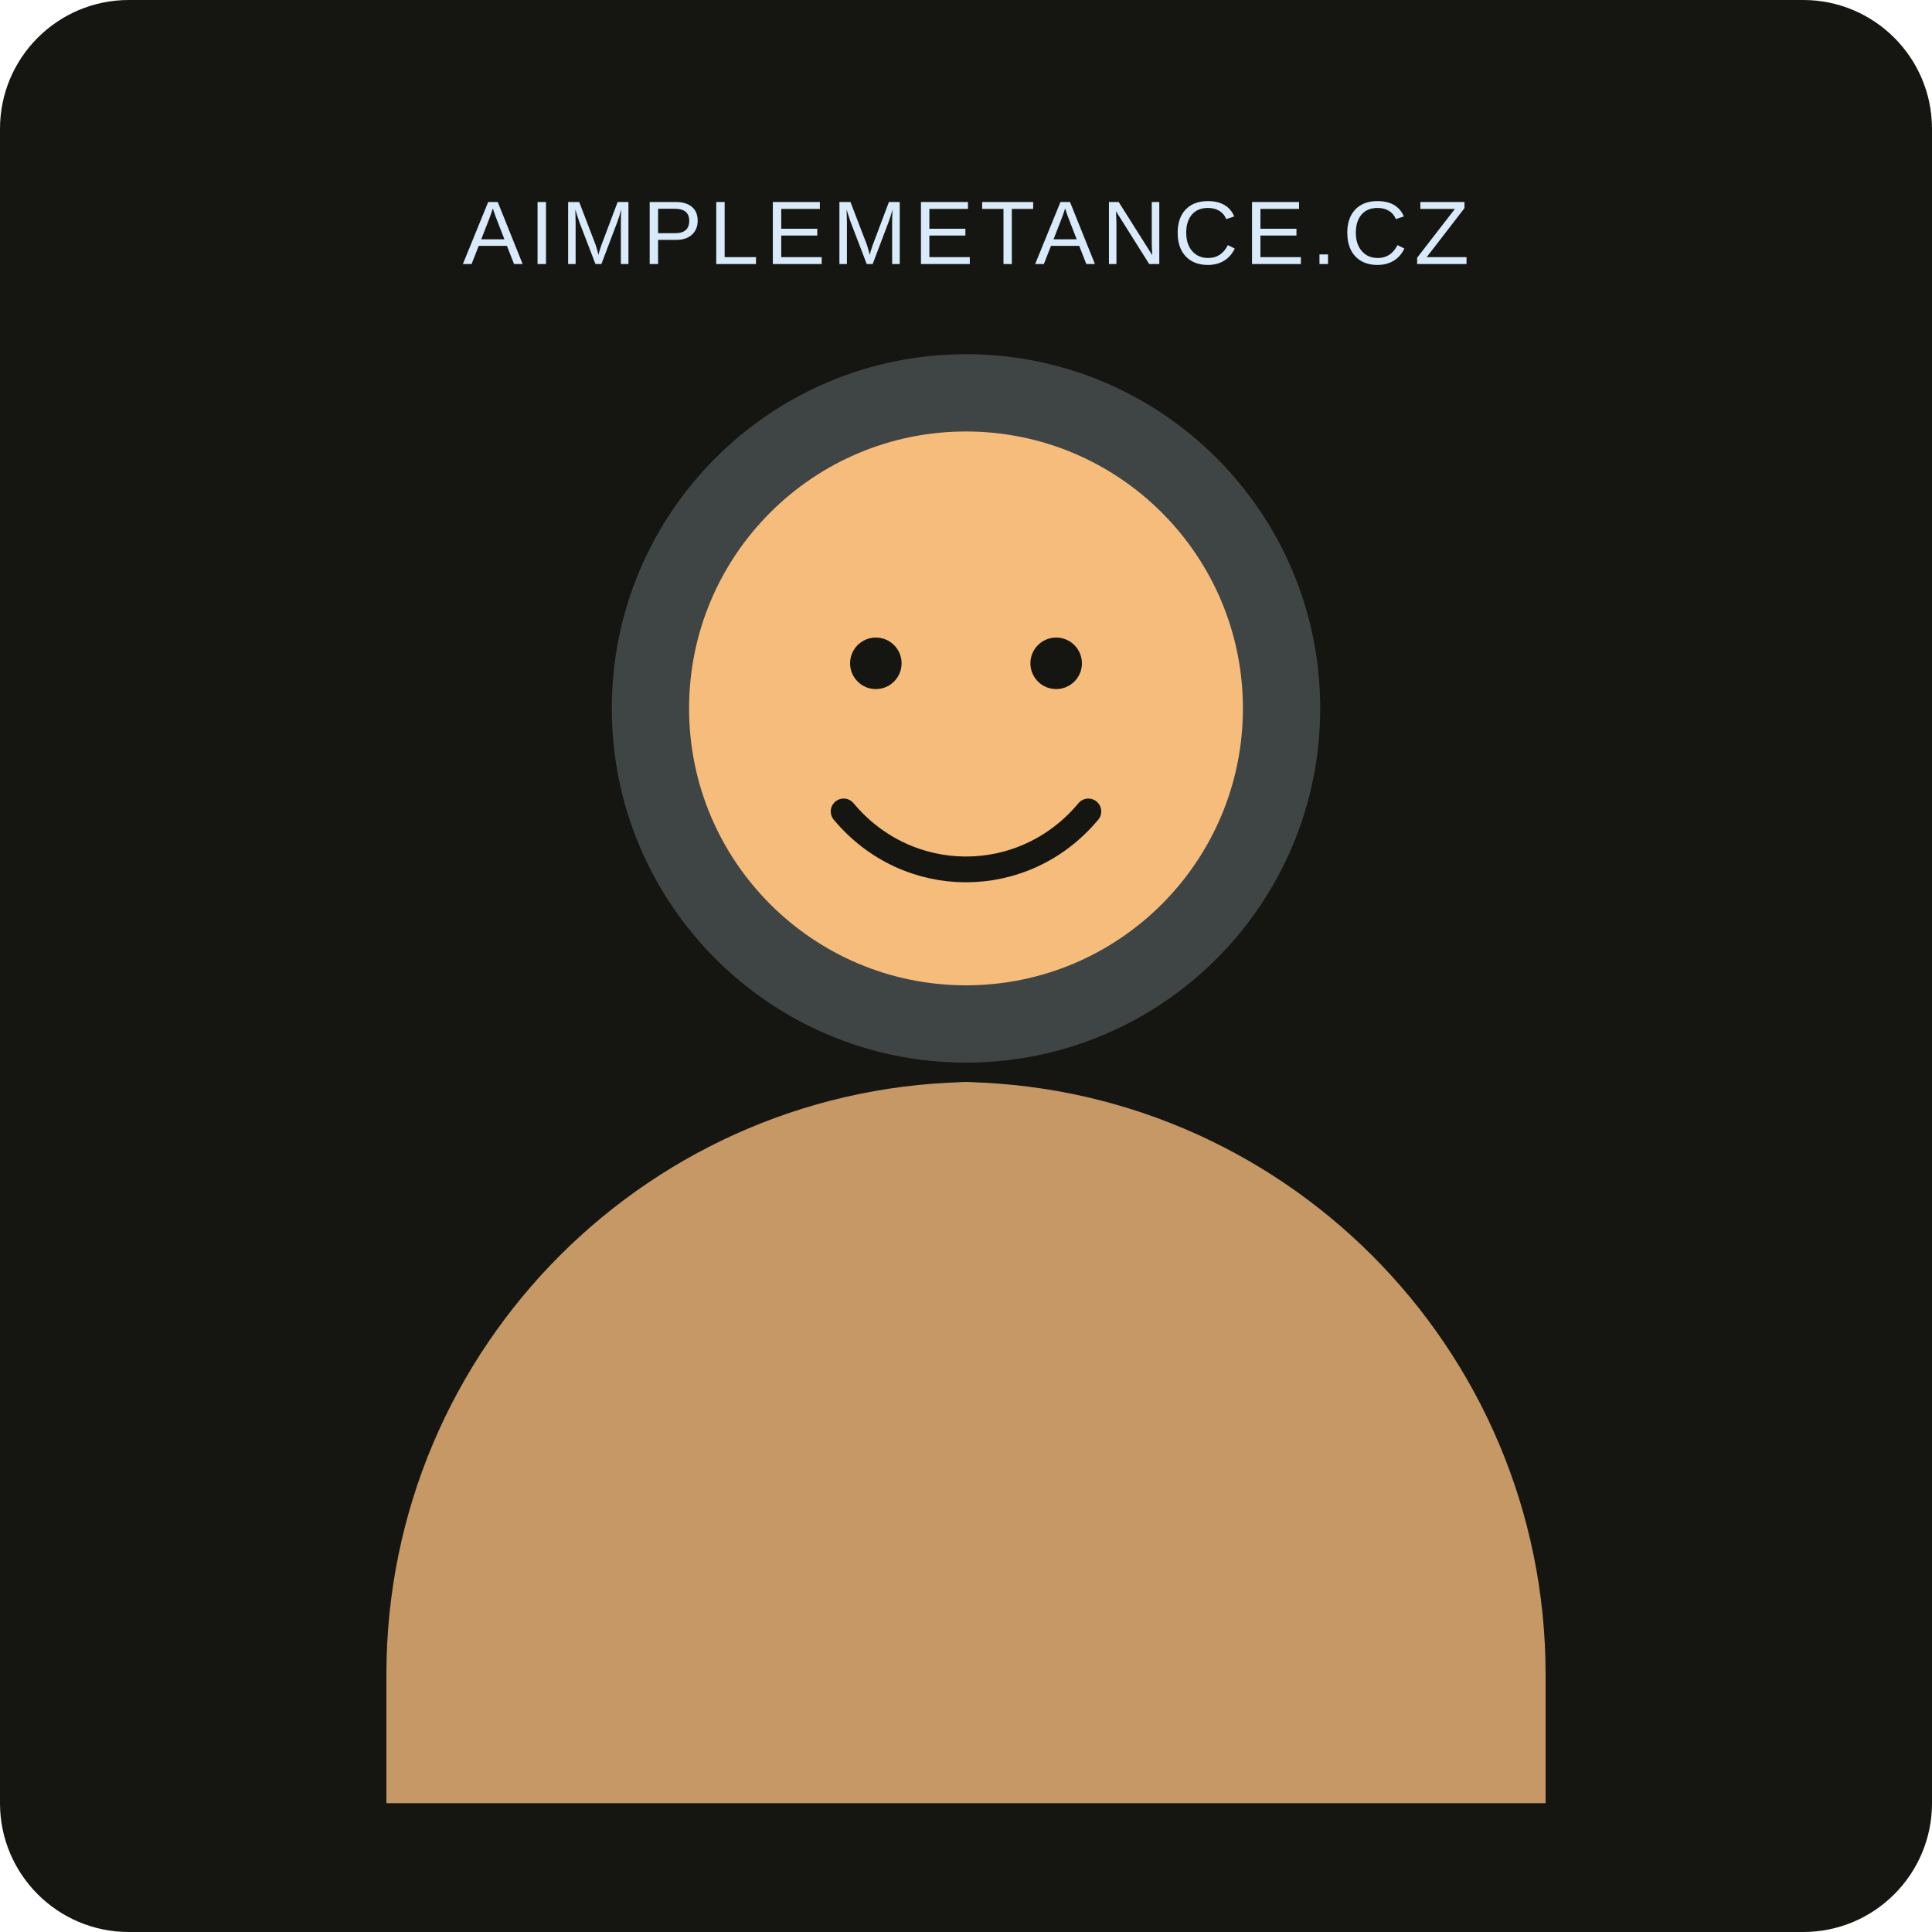
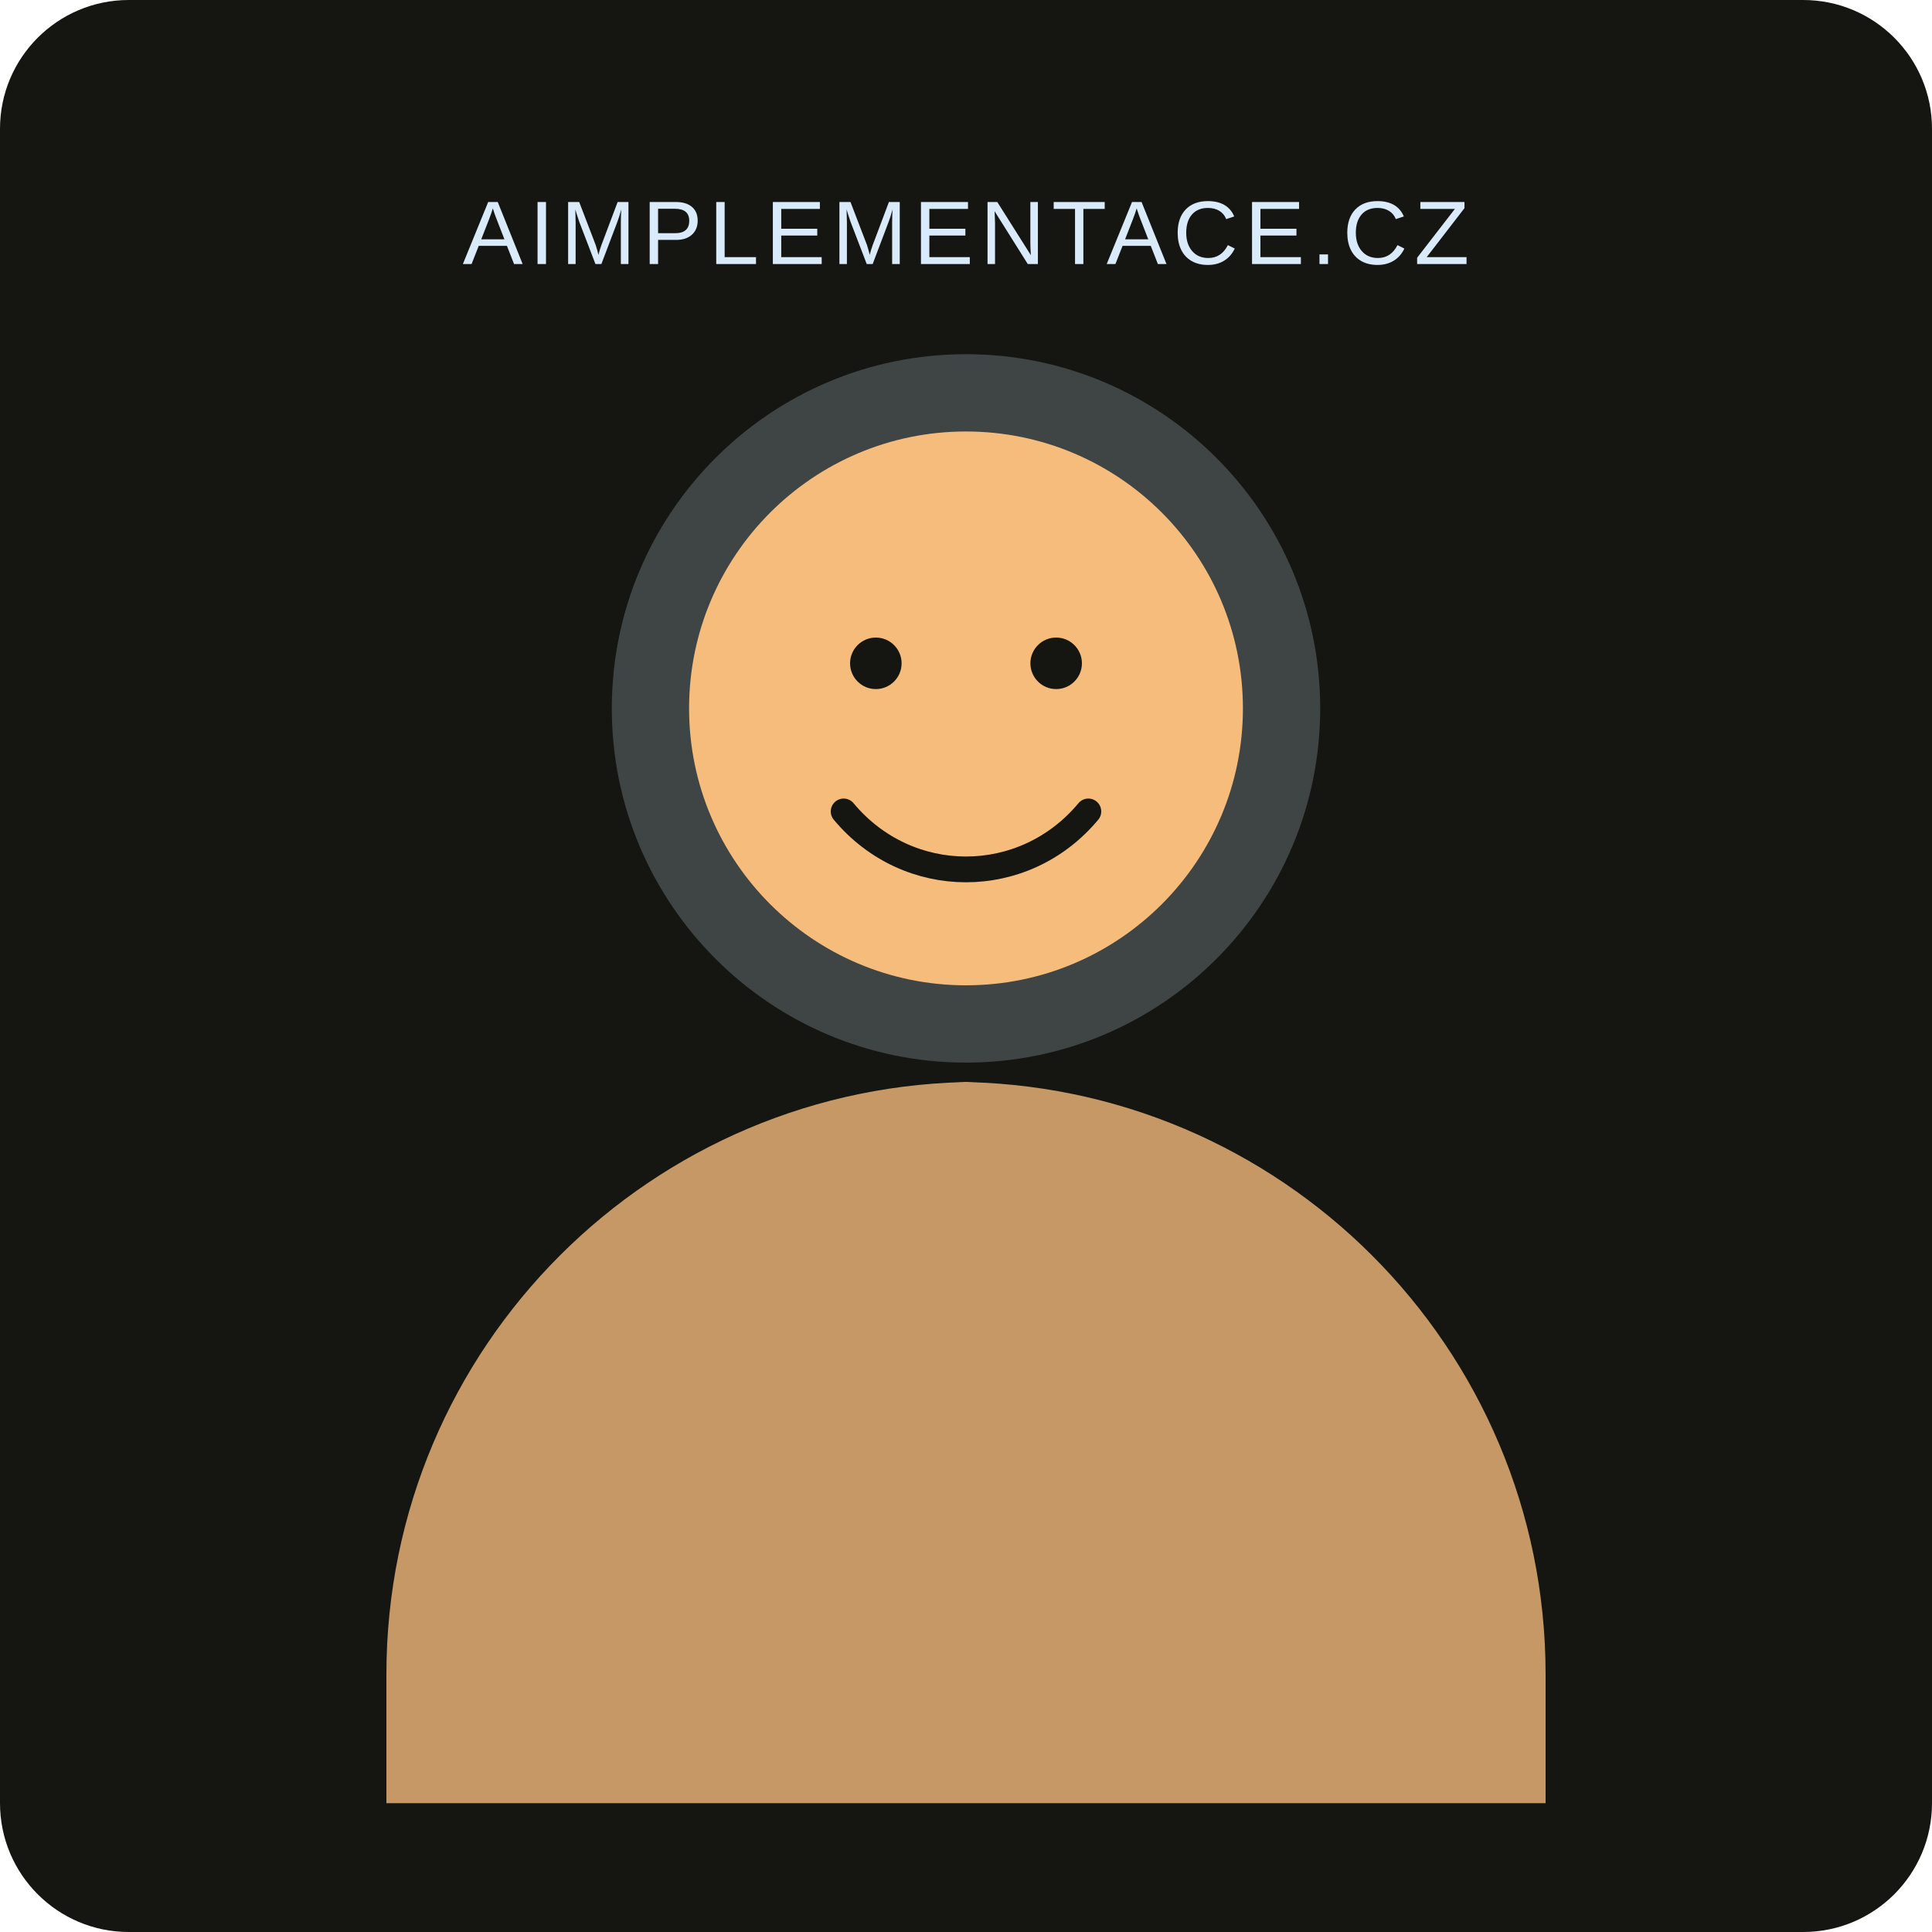
<svg xmlns="http://www.w3.org/2000/svg" width="600" height="600" viewBox="0 0 600 600" fill="none">
  <rect width="600" height="600" rx="40" fill="#151611" />
  <circle cx="300" cy="220" r="110" fill="#D9EAFA" fill-opacity="0.22" />
  <path d="M120 520C120 418.38 202.38 336 304 336H296C397.62 336 480 418.38 480 520V560H120V520Z" fill="#F6BC7C" fill-opacity="0.78" />
  <circle cx="300" cy="220" r="86" fill="#F6BC7C" />
  <circle cx="272" cy="206" r="8" fill="#151611" />
  <circle cx="328" cy="206" r="8" fill="#151611" />
  <path d="M262 252C272 264 286 270 300 270C314 270 328 264 338 252" stroke="#151611" stroke-width="8" stroke-linecap="round" />
  <text x="300" y="82" text-anchor="middle" fill="#D9EAFA" font-family="Arial, sans-serif" font-size="28" letter-spacing="2">
-     AIMPLEMETANCE.CZ
+     AIMPLEMENTACE.CZ
  </text>
</svg>
